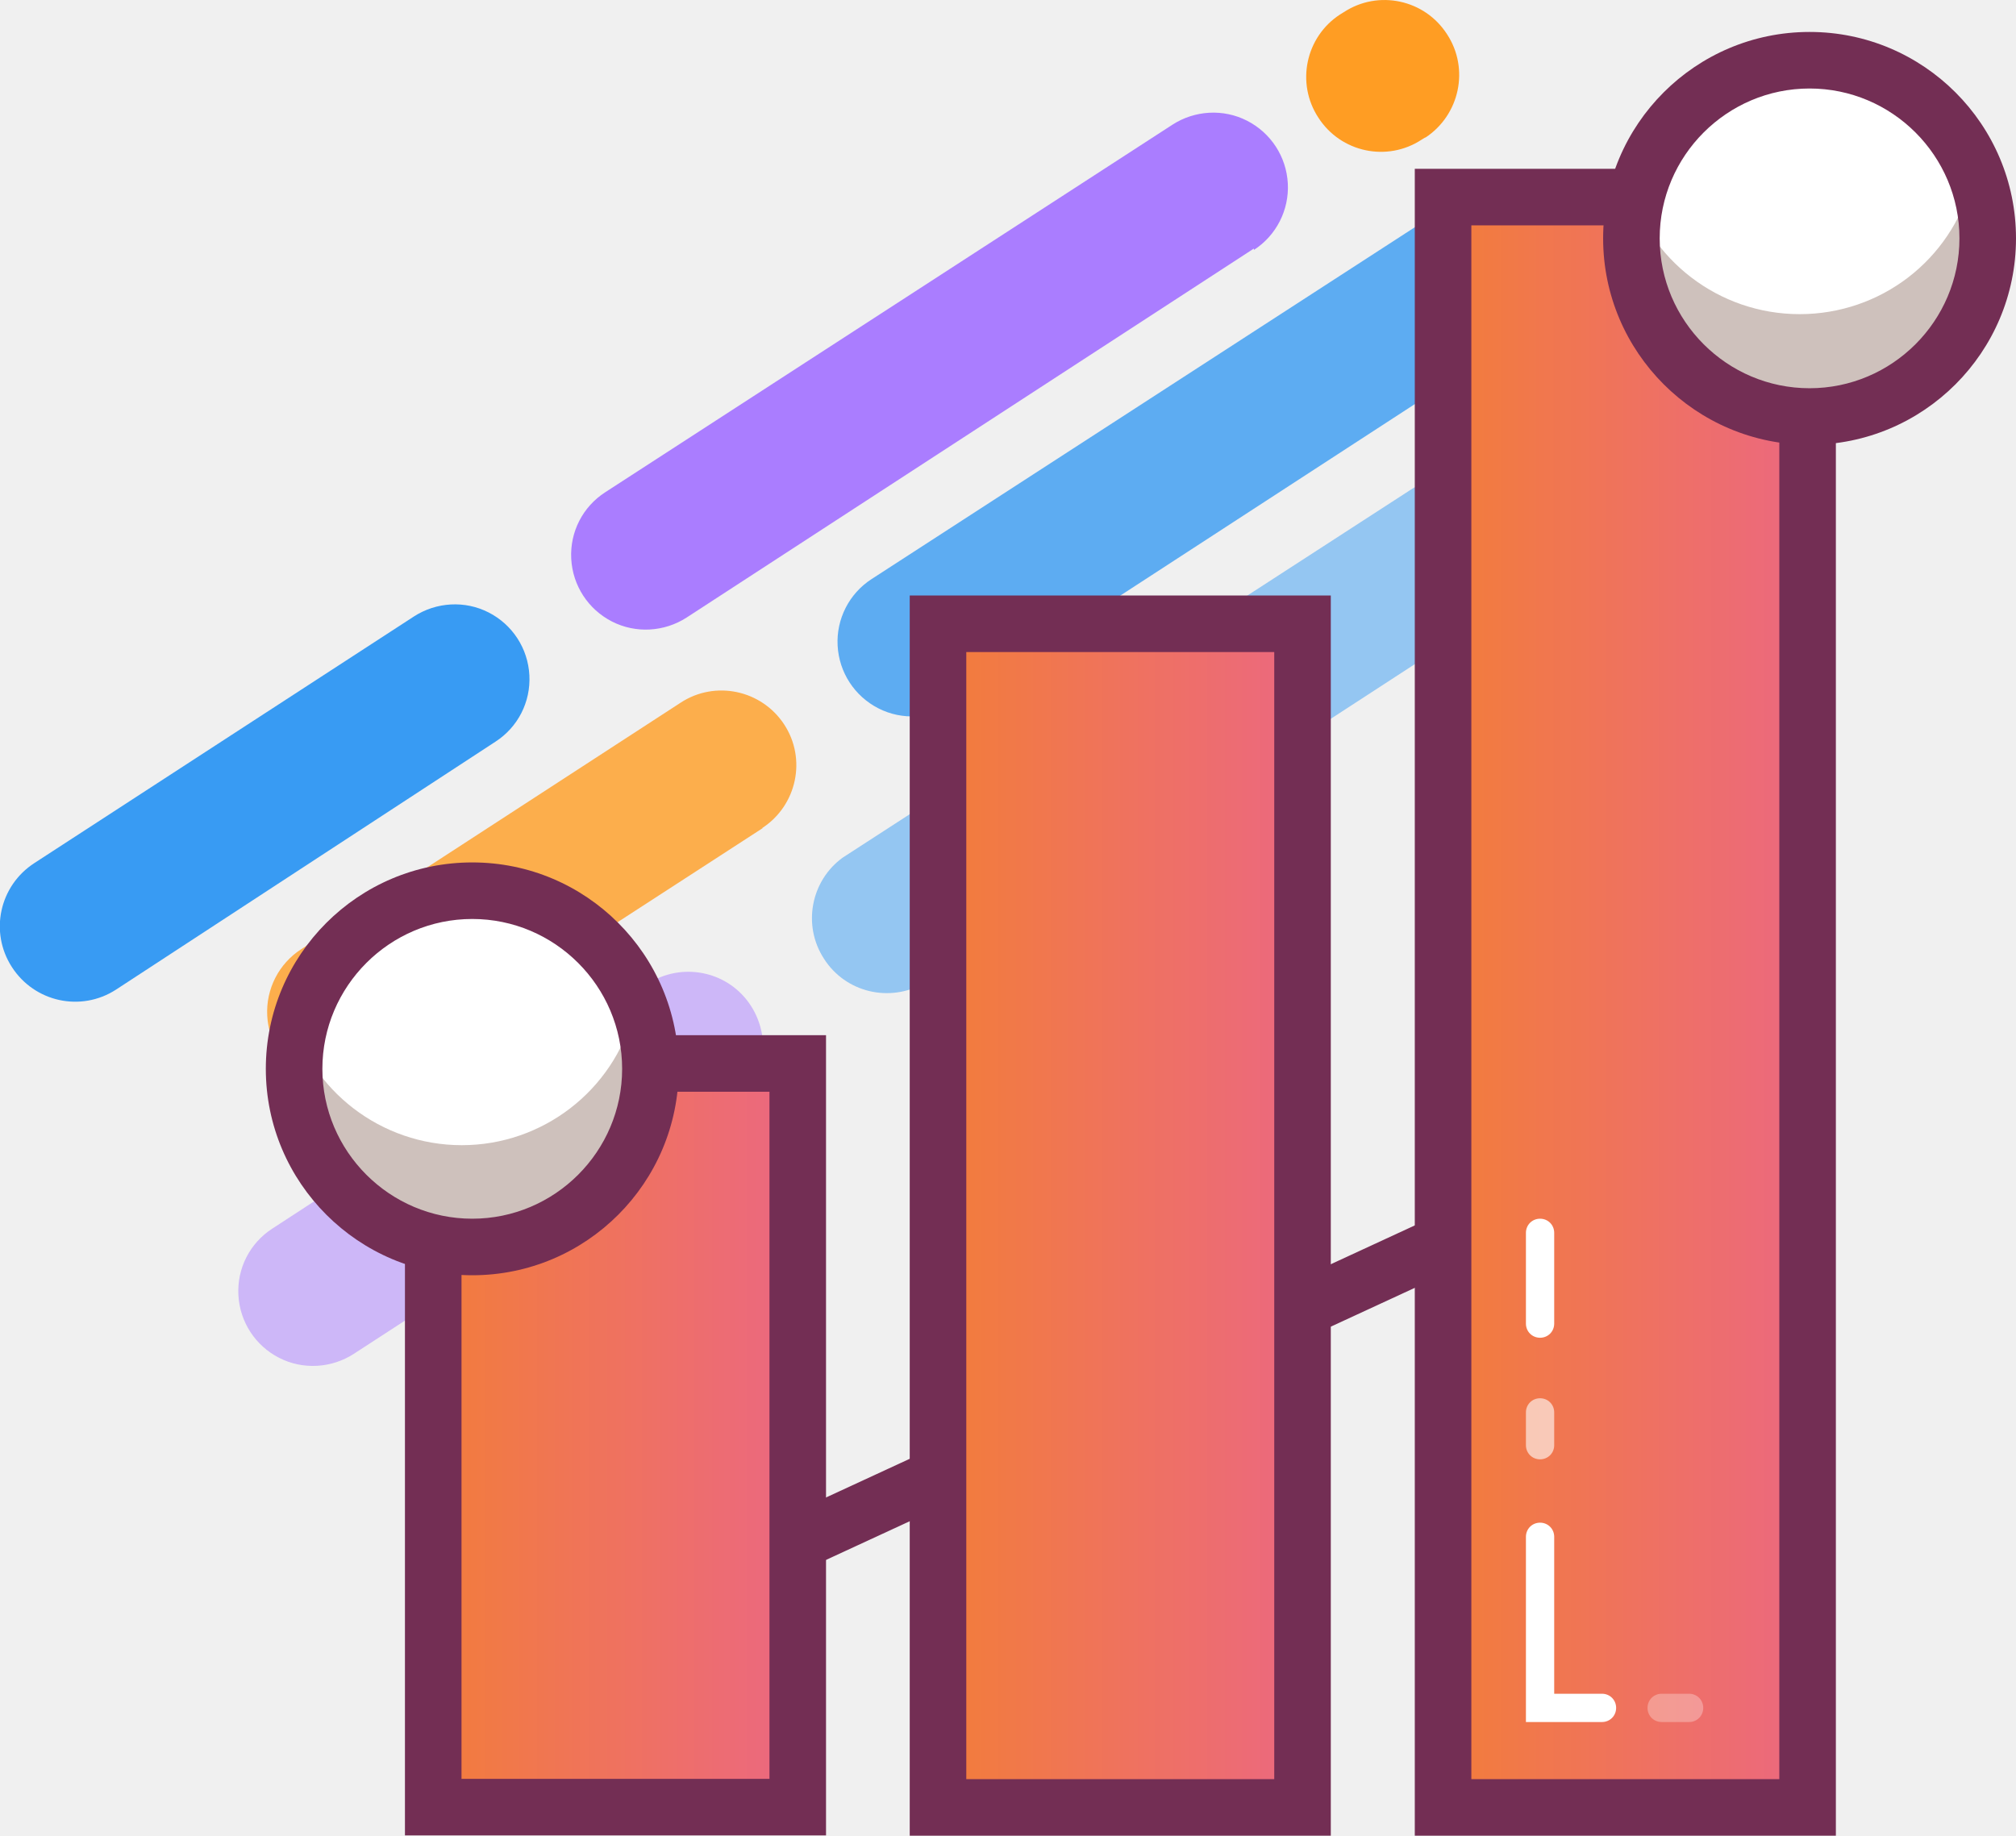
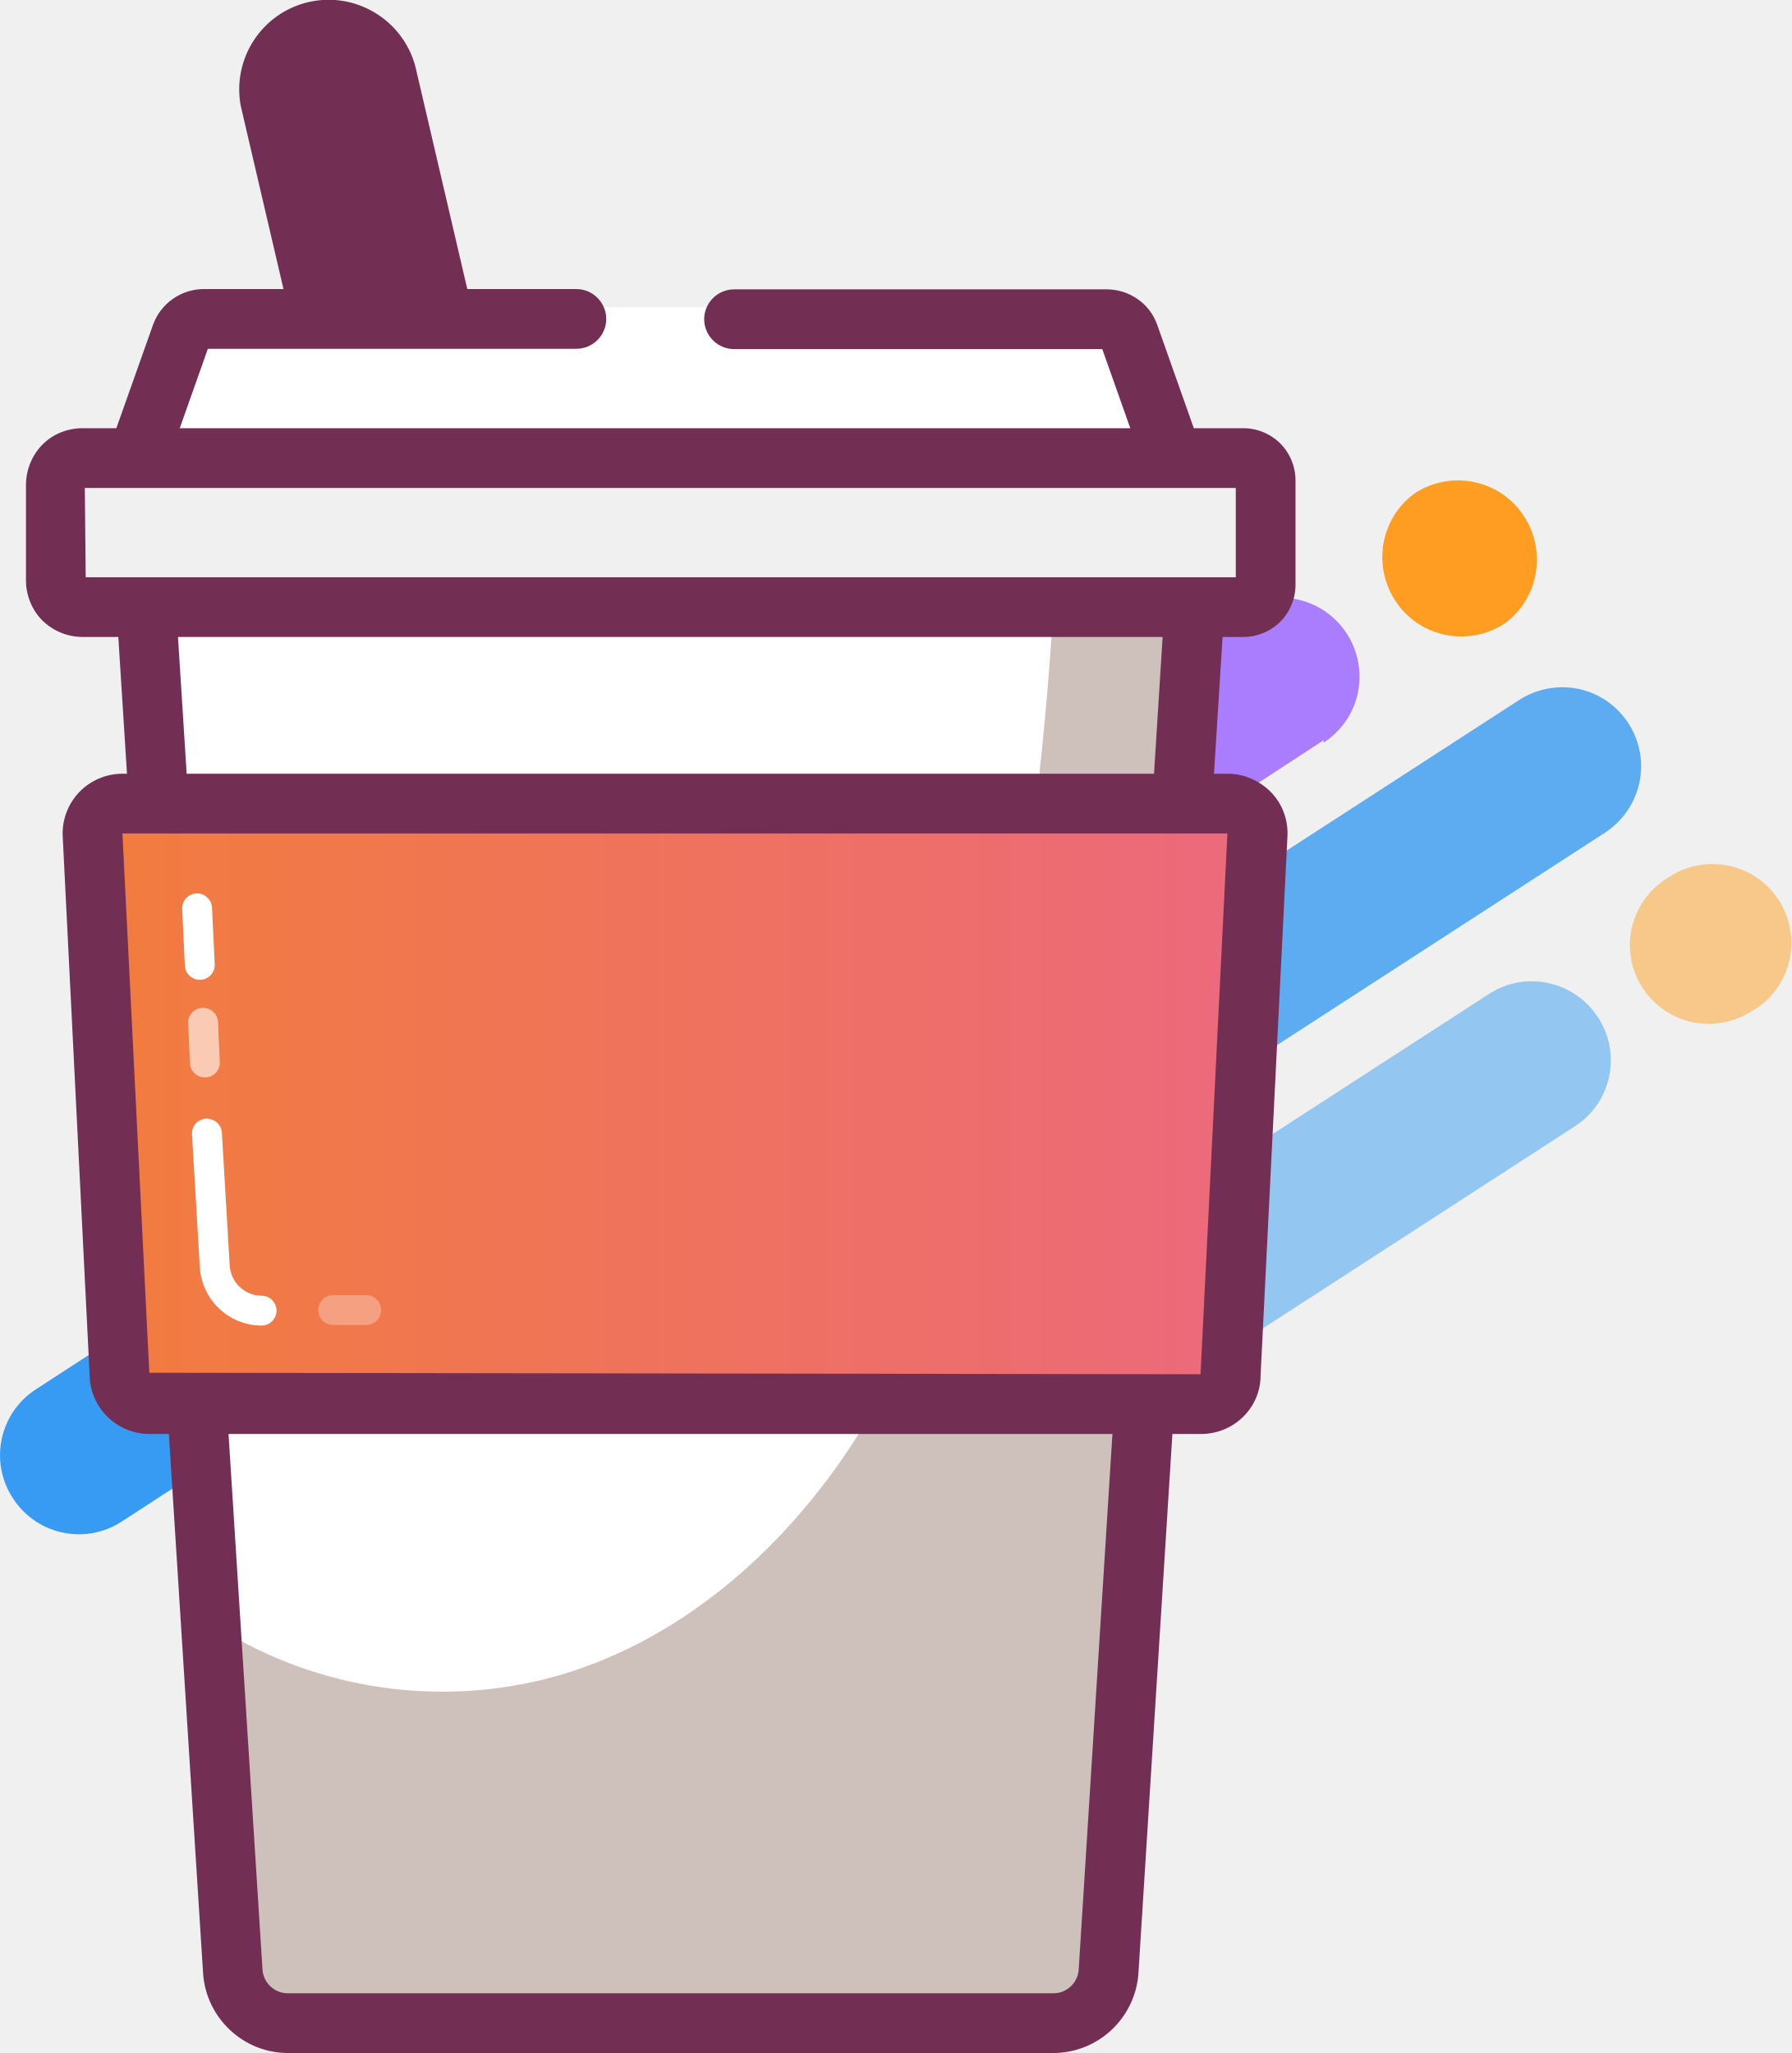
- <svg xmlns="http://www.w3.org/2000/svg" xmlns:xlink="http://www.w3.org/1999/xlink" id="Layer_2" data-name="Layer 2" viewBox="0 0 71.29 64.92">
+ <svg xmlns="http://www.w3.org/2000/svg" id="Layer_2" data-name="Layer 2" viewBox="0 0 59.98 68.75">
  <defs>
    <style>
      .cls-1 {
        fill: url(#linear-gradient);
      }

      .cls-2, .cls-3, .cls-4 {
        fill: #ff9d23;
      }

      .cls-5, .cls-6, .cls-7 {
        fill: #fff;
      }

-       .cls-8, .cls-9 {
+       .cls-8 {
+         fill: #cec1bc;
+       }
+ 
+       .cls-9, .cls-10 {
        fill: #aa7dff;
      }

-       .cls-10, .cls-11, .cls-12 {
+       .cls-11, .cls-12, .cls-13 {
        fill: #389bf3;
      }

-       .cls-13 {
+       .cls-14 {
        fill: #732e54;
      }

      .cls-6 {
        opacity: .3;
      }

-       .cls-6, .cls-3, .cls-11, .cls-12, .cls-4, .cls-9, .cls-7 {
+       .cls-6, .cls-3, .cls-12, .cls-13, .cls-4, .cls-10, .cls-7 {
        isolation: isolate;
      }

-       .cls-3, .cls-11 {
+       .cls-3, .cls-12 {
        opacity: .8;
      }

-       .cls-12, .cls-4, .cls-9 {
+       .cls-13, .cls-4, .cls-10 {
        opacity: .5;
      }

      .cls-7 {
        opacity: .6;
      }
- 
-       .cls-14 {
-         fill: url(#linear-gradient-3);
-       }
- 
-       .cls-15 {
-         fill: url(#linear-gradient-2);
-       }
- 
-       .cls-16 {
-         fill: #cec1bc;
-         fill-rule: evenodd;
-       }
    </style>
-     <linearGradient id="linear-gradient" x1="134.95" y1="514.95" x2="135.95" y2="514.95" gradientTransform="translate(-1512.37 29361.33) scale(11.59 -56.95)" gradientUnits="userSpaceOnUse">
+     <linearGradient id="linear-gradient" x1="384.24" y1="630.52" x2="385.24" y2="630.52" gradientTransform="translate(-15039.99 12685.2) scale(39.15 -20.06)" gradientUnits="userSpaceOnUse">
      <stop offset=".04" stop-color="#f27b40" />
      <stop offset="1" stop-color="#ec697d" />
    </linearGradient>
-     <linearGradient id="linear-gradient-2" x1="134.88" y1="514.19" x2="135.88" y2="514.19" gradientTransform="translate(-1526.67 20610.53) scale(11.57 -40)" xlink:href="#linear-gradient" />
-     <linearGradient id="linear-gradient-3" x1="135.13" y1="512.85" x2="136.13" y2="512.85" gradientTransform="translate(-1557.2 13538.53) scale(11.64 -26.3)" xlink:href="#linear-gradient" />
  </defs>
  <g id="Layer_1-2" data-name="Layer 1">
-     <g id="Asset-22">
-       <path id="Path" class="cls-11" d="M53.77,11.86l-20.07,13.05c-.79,.51-1.8,.57-2.64,.14-.84-.43-1.39-1.27-1.44-2.22-.05-.94,.41-1.84,1.2-2.35L50.89,7.48c1.22-.8,2.86-.45,3.66,.78,.8,1.22,.45,2.86-.78,3.65v-.05Z" />
-       <path id="Path-2" data-name="Path" class="cls-3" d="M26.95,29.3l-13.42,8.7c-.79,.51-1.8,.57-2.64,.14s-1.39-1.27-1.44-2.22c-.05-.94,.41-1.84,1.2-2.35l13.42-8.72c1.22-.8,2.86-.45,3.66,.77s.45,2.86-.77,3.66v.02Z" />
-       <path id="Path-3" data-name="Path" class="cls-8" d="M44.34,8.79l-20.06,13.05c-.79,.51-1.8,.57-2.64,.14-.84-.43-1.39-1.27-1.44-2.22s.41-1.84,1.2-2.35L41.46,4.41c.79-.51,1.8-.57,2.64-.14,.84,.43,1.39,1.27,1.44,2.22,.05,.94-.41,1.84-1.2,2.35v-.05Z" />
-       <path id="Path-4" data-name="Path" class="cls-10" d="M17.52,26.23l-13.42,8.77c-1.24,.8-2.88,.44-3.68-.8-.8-1.24-.44-2.88,.8-3.68l13.42-8.72c.79-.51,1.8-.57,2.64-.14,.84,.43,1.39,1.27,1.44,2.22s-.41,1.84-1.2,2.35h0Z" />
-       <path id="Path-5" data-name="Path" class="cls-2" d="M50.4,4.86l-.13,.08c-1.22,.8-2.86,.45-3.65-.78-.8-1.22-.45-2.86,.77-3.65l.13-.08c1.22-.8,2.86-.45,3.65,.78,.8,1.22,.45,2.86-.77,3.66h0Z" />
-       <path id="Path-6" data-name="Path" class="cls-12" d="M52.75,21.72l-20.07,13.05c-1.22,.7-2.78,.33-3.54-.86-.77-1.18-.47-2.76,.66-3.58l20.07-13c1.22-.8,2.86-.45,3.66,.77,.8,1.22,.45,2.86-.78,3.66v-.04Z" />
-       <path id="Path-7" data-name="Path" class="cls-9" d="M25.93,39.16l-13.42,8.72c-.79,.51-1.8,.57-2.64,.14-.84-.43-1.39-1.27-1.44-2.22s.41-1.84,1.2-2.35l13.39-8.73c1.22-.7,2.78-.33,3.54,.86s.47,2.76-.66,3.58h.03Z" />
-       <path id="Path-8" data-name="Path" class="cls-4" d="M58.8,17.79l-.12,.08c-1.22,.7-2.78,.33-3.54-.86-.77-1.18-.47-2.76,.66-3.58l.12-.08c.79-.58,1.84-.67,2.72-.24,.88,.43,1.45,1.31,1.49,2.29,.03,.98-.48,1.9-1.33,2.39h0Z" />
-       <path class="cls-13" d="M16.99,60.71c-.38,0-.74-.21-.91-.58-.23-.5-.01-1.1,.49-1.33l38.56-17.82c.5-.23,1.1-.01,1.33,.49,.23,.5,.01,1.1-.49,1.33L17.41,60.62c-.14,.06-.28,.09-.42,.09Z" />
-       <rect id="Rectangle" class="cls-5" x="33.88" y="21.16" width="11.57" height="38.38" />
-       <rect id="Rectangle-2" data-name="Rectangle" class="cls-1" x="51.74" y="6.25" width="11.59" height="56.95" />
-       <path class="cls-13" d="M64.92,64.92h-14.89V5.97h14.89v58.95Zm-12.89-2h10.89V7.97h-10.89V62.92Z" />
-       <rect id="Rectangle-3" data-name="Rectangle" class="cls-15" x="33.91" y="22.97" width="11.57" height="40" />
-       <path class="cls-13" d="M47.06,64.92h-14.89V21.06h14.89v43.86Zm-12.89-2h10.89V23.06h-10.89V62.92Z" />
-       <rect id="Rectangle-4" data-name="Rectangle" class="cls-14" x="15.74" y="37.4" width="11.64" height="26.3" />
-       <path class="cls-13" d="M29.21,64.91H14.32v-28.3h14.89v28.3Zm-12.89-2h10.89v-24.3h-10.89v24.3Z" />
-       <circle id="Oval" class="cls-5" cx="63.42" cy="7.85" r="6.3" />
-       <path id="Path-9" data-name="Path" class="cls-16" d="M69.91,8.06c.09,2.31-1.09,4.48-3.07,5.66-1.99,1.18-4.46,1.18-6.44,0s-3.16-3.36-3.07-5.66c0-.55,.07-1.09,.22-1.62,.74,2.75,3.23,4.67,6.09,4.67s5.35-1.91,6.08-4.67c.13,.53,.2,1.07,.2,1.62Z" />
-       <path class="cls-13" d="M63.99,15.73c-4.02,0-7.3-3.27-7.3-7.3s3.27-7.3,7.3-7.3,7.3,3.27,7.3,7.3-3.27,7.3-7.3,7.3Zm0-12.6c-2.92,0-5.3,2.38-5.3,5.3s2.38,5.3,5.3,5.3,5.3-2.38,5.3-5.3-2.38-5.3-5.3-5.3Z" />
-       <circle id="Oval-2" data-name="Oval" class="cls-5" cx="16.12" cy="37.23" r="6.3" />
-       <path id="Path-10" data-name="Path" class="cls-16" d="M22.62,37.44c0,3.48-2.82,6.3-6.3,6.3s-6.3-2.82-6.3-6.3c0-.55,.07-1.09,.23-1.62,.73,2.76,3.23,4.68,6.08,4.68s5.35-1.92,6.08-4.68c.14,.53,.21,1.07,.21,1.62Z" />
-       <path class="cls-13" d="M16.7,45.1c-4.02,0-7.3-3.27-7.3-7.3s3.27-7.3,7.3-7.3,7.3,3.27,7.3,7.3-3.27,7.3-7.3,7.3Zm0-12.6c-2.92,0-5.3,2.38-5.3,5.3s2.38,5.3,5.3,5.3,5.3-2.38,5.3-5.3-2.38-5.3-5.3-5.3Z" />
-       <path class="cls-6" d="M59.73,60.9h-.97c-.28,0-.5-.22-.5-.5s.22-.5,.5-.5h.97c.28,0,.5,.22,.5,.5s-.22,.5-.5,.5Z" />
-       <path class="cls-5" d="M56.65,60.9h-2.69v-6.55c0-.28,.22-.5,.5-.5s.5,.22,.5,.5v5.55h1.69c.28,0,.5,.22,.5,.5s-.22,.5-.5,.5Z" />
-       <path class="cls-7" d="M54.46,51.61c-.28,0-.5-.22-.5-.5v-1.16c0-.28,.22-.5,.5-.5s.5,.22,.5,.5v1.16c0,.28-.22,.5-.5,.5Z" />
-       <path class="cls-5" d="M54.46,47.31c-.28,0-.5-.22-.5-.5v-3.21c0-.28,.22-.5,.5-.5s.5,.22,.5,.5v3.21c0,.28-.22,.5-.5,.5Z" />
+     <g id="Asset-18">
+       <path id="Path" class="cls-14" d="M13.77,14.77c-.77,.18-1.59,.05-2.27-.37s-1.16-1.09-1.34-1.86L8.06,3.54c-.29-1.58,.71-3.11,2.27-3.47,1.56-.36,3.13,.57,3.57,2.12l2.1,9c.36,1.6-.63,3.2-2.23,3.58Z" />
+       <path id="Path-2" data-name="Path" class="cls-5" d="M38.77,14.68H4.3l1.38-3.88c.1-.31,.39-.51,.72-.51h30.28c.32,0,.61,.2,.72,.51l1.37,3.88Z" />
+       <path id="Path-3" data-name="Path" class="cls-12" d="M53.75,27.88l-20.07,13c-.79,.58-1.84,.67-2.72,.24-.88-.43-1.45-1.31-1.49-2.29-.03-.98,.48-1.9,1.33-2.39l20.07-13c.79-.51,1.8-.57,2.64-.14,.84,.43,1.39,1.28,1.44,2.22s-.41,1.84-1.2,2.36Z" />
+       <path id="Path-4" data-name="Path" class="cls-3" d="M26.93,45.3l-13.42,8.72c-1.22,.8-2.86,.45-3.66-.77-.8-1.22-.45-2.86,.78-3.66l13.42-8.71c1.22-.7,2.78-.33,3.54,.86,.77,1.18,.47,2.76-.66,3.58v-.02Z" />
+       <path id="Path-5" data-name="Path" class="cls-9" d="M44.32,24.79l-20.06,13.09c-1.22,.7-2.78,.33-3.54-.86-.77-1.18-.47-2.76,.66-3.58l20.06-13c.79-.51,1.8-.57,2.64-.14,.84,.43,1.39,1.27,1.44,2.22s-.41,1.84-1.2,2.35v-.08Z" />
+       <path id="Path-6" data-name="Path" class="cls-11" d="M17.5,42.23l-13.42,8.72c-1.22,.8-2.86,.45-3.65-.78-.8-1.22-.45-2.86,.78-3.65l13.42-8.72c.79-.51,1.8-.57,2.64-.14,.84,.43,1.39,1.27,1.44,2.22s-.41,1.84-1.2,2.35h0Z" />
+       <path id="Path-7" data-name="Path" class="cls-2" d="M50.38,20.88l-.13,.08c-1.22,.7-2.78,.33-3.54-.86s-.47-2.76,.66-3.58l.13-.08c1.22-.7,2.78-.33,3.54,.86s.47,2.76-.66,3.58Z" />
+       <path id="Path-8" data-name="Path" class="cls-13" d="M52.73,37.72l-20.07,13c-1.22,.8-2.86,.45-3.66-.78-.8-1.22-.45-2.86,.78-3.65l20.07-13c1.22-.8,2.86-.45,3.66,.78,.8,1.22,.45,2.86-.78,3.65h0Z" />
+       <path id="Path-9" data-name="Path" class="cls-10" d="M25.91,55.15l-13.42,8.73c-1.22,.8-2.86,.45-3.65-.78-.8-1.22-.45-2.86,.77-3.65l13.39-8.73c1.22-.8,2.86-.45,3.66,.78,.8,1.22,.45,2.86-.78,3.65h.03Z" />
+       <path id="Path-10" data-name="Path" class="cls-4" d="M58.78,33.78l-.12,.08c-.79,.51-1.8,.57-2.64,.14-.84-.43-1.39-1.27-1.44-2.21-.05-.94,.41-1.84,1.2-2.35l.12-.08c.79-.51,1.8-.57,2.64-.14s1.39,1.27,1.44,2.22c.05,.94-.41,1.84-1.2,2.35Z" />
+       <path id="Path-11" data-name="Path" class="cls-5" d="M40.41,19.64l-2.9,46.57c-.06,.97-.86,1.73-1.83,1.73H10c-.97,0-1.78-.76-1.84-1.73L5.3,19.64" />
+       <path id="Path-12" data-name="Path" class="cls-8" d="M40,19.45l-2.87,46.57c-.06,.97-.87,1.73-1.84,1.73H9.65c-.97,0-1.78-.76-1.84-1.73l-.73-11.65c3.28,2.12,7.29,2.8,11.09,1.88,4.57-1.13,8.34-4.52,10.78-8.55,2.44-4.03,3.67-8.65,4.57-13.27,.95-4.95,1.55-9.96,1.8-15l4.68,.02Z" />
+       <path class="cls-14" d="M35.3,68.75H9.64c-1.5,0-2.74-1.18-2.84-2.67L3.91,20.52c-.03-.55,.38-1.03,.93-1.06,.54-.05,1.03,.38,1.06,.93l2.89,45.57c.03,.44,.4,.79,.84,.79h25.65c.44,0,.81-.35,.84-.79l2.87-45.57c.04-.55,.51-.96,1.06-.94,.55,.03,.97,.51,.94,1.06l-2.87,45.57c-.1,1.49-1.34,2.66-2.83,2.67Z" />
+       <path class="cls-14" d="M41.64,21.33H2.76c-.5,0-.98-.2-1.34-.55-.35-.35-.55-.84-.55-1.34v-3.2c0-.49,.19-.98,.54-1.34,.35-.36,.84-.56,1.35-.56H41.64c.46,0,.91,.19,1.23,.51,.32,.32,.51,.77,.51,1.23v3.51c0,.46-.19,.91-.51,1.23-.32,.32-.77,.51-1.23,.51ZM2.87,19.33H41.38v-2.99H2.84l.03,2.99Zm38.77-2.99h0Z" />
+       <path class="cls-14" d="M4.69,16.09c-.11,0-.22-.02-.33-.06-.52-.18-.79-.76-.61-1.28l1.38-3.89c.26-.7,.92-1.16,1.65-1.18h12.52c.55,0,1,.45,1,1s-.45,1-1,1H6.96l-1.32,3.73c-.15,.41-.53,.67-.94,.67Z" />
+       <path class="cls-14" d="M39.17,16.09c-.41,0-.8-.26-.94-.67l-1.32-3.73h-12.33c-.55,0-1-.45-1-1s.45-1,1-1h12.5c.75,.01,1.41,.48,1.66,1.16l1.38,3.9c.18,.52-.09,1.09-.61,1.28-.11,.04-.22,.06-.33,.06Z" />
+       <polygon id="Path-13" data-name="Path" class="cls-1" points="41.28 46.92 4.13 46.92 3.13 26.86 42.28 26.86 41.28 46.92" />
+       <path class="cls-14" d="M40.25,48.02H5c-1.1,0-2-.9-2-2l-.9-18.01c-.03-.54,.17-1.08,.55-1.48,.37-.39,.9-.62,1.45-.62H41.11c.54,0,1.07,.23,1.45,.62,.38,.39,.58,.93,.55,1.48l-.9,18.06c0,1.04-.85,1.92-1.94,1.95h-.01ZM4.1,27.91l.9,18.06,35.2,.05,.9-18.11H4.1Z" />
+       <path class="cls-6" d="M12.26,44.37h-1.1c-.28,0-.5-.22-.5-.5s.22-.5,.5-.5h1.1c.28,0,.5,.22,.5,.5s-.22,.5-.5,.5Z" />
+       <path class="cls-5" d="M8.76,44.39h0c-1.1,0-2.01-.87-2.07-1.97l-.26-4.43c-.02-.28,.19-.51,.47-.53,.28,0,.51,.19,.53,.47l.26,4.43c.03,.58,.5,1.03,1.07,1.03,.28,0,.5,.23,.5,.5,0,.28-.23,.5-.5,.5Z" />
+       <path class="cls-7" d="M6.86,36.08c-.27,0-.49-.21-.5-.48l-.06-1.33c-.01-.28,.2-.51,.48-.52,.27-.01,.51,.2,.52,.48l.06,1.33c.01,.28-.2,.51-.48,.52,0,0-.02,0-.02,0Z" />
+       <path class="cls-5" d="M6.69,32.81c-.27,0-.49-.21-.5-.48l-.09-1.89c-.01-.28,.2-.51,.48-.52,.26-.02,.51,.2,.52,.48l.09,1.89c.01,.28-.2,.51-.48,.52,0,0-.02,0-.02,0Z" />
    </g>
  </g>
</svg>
